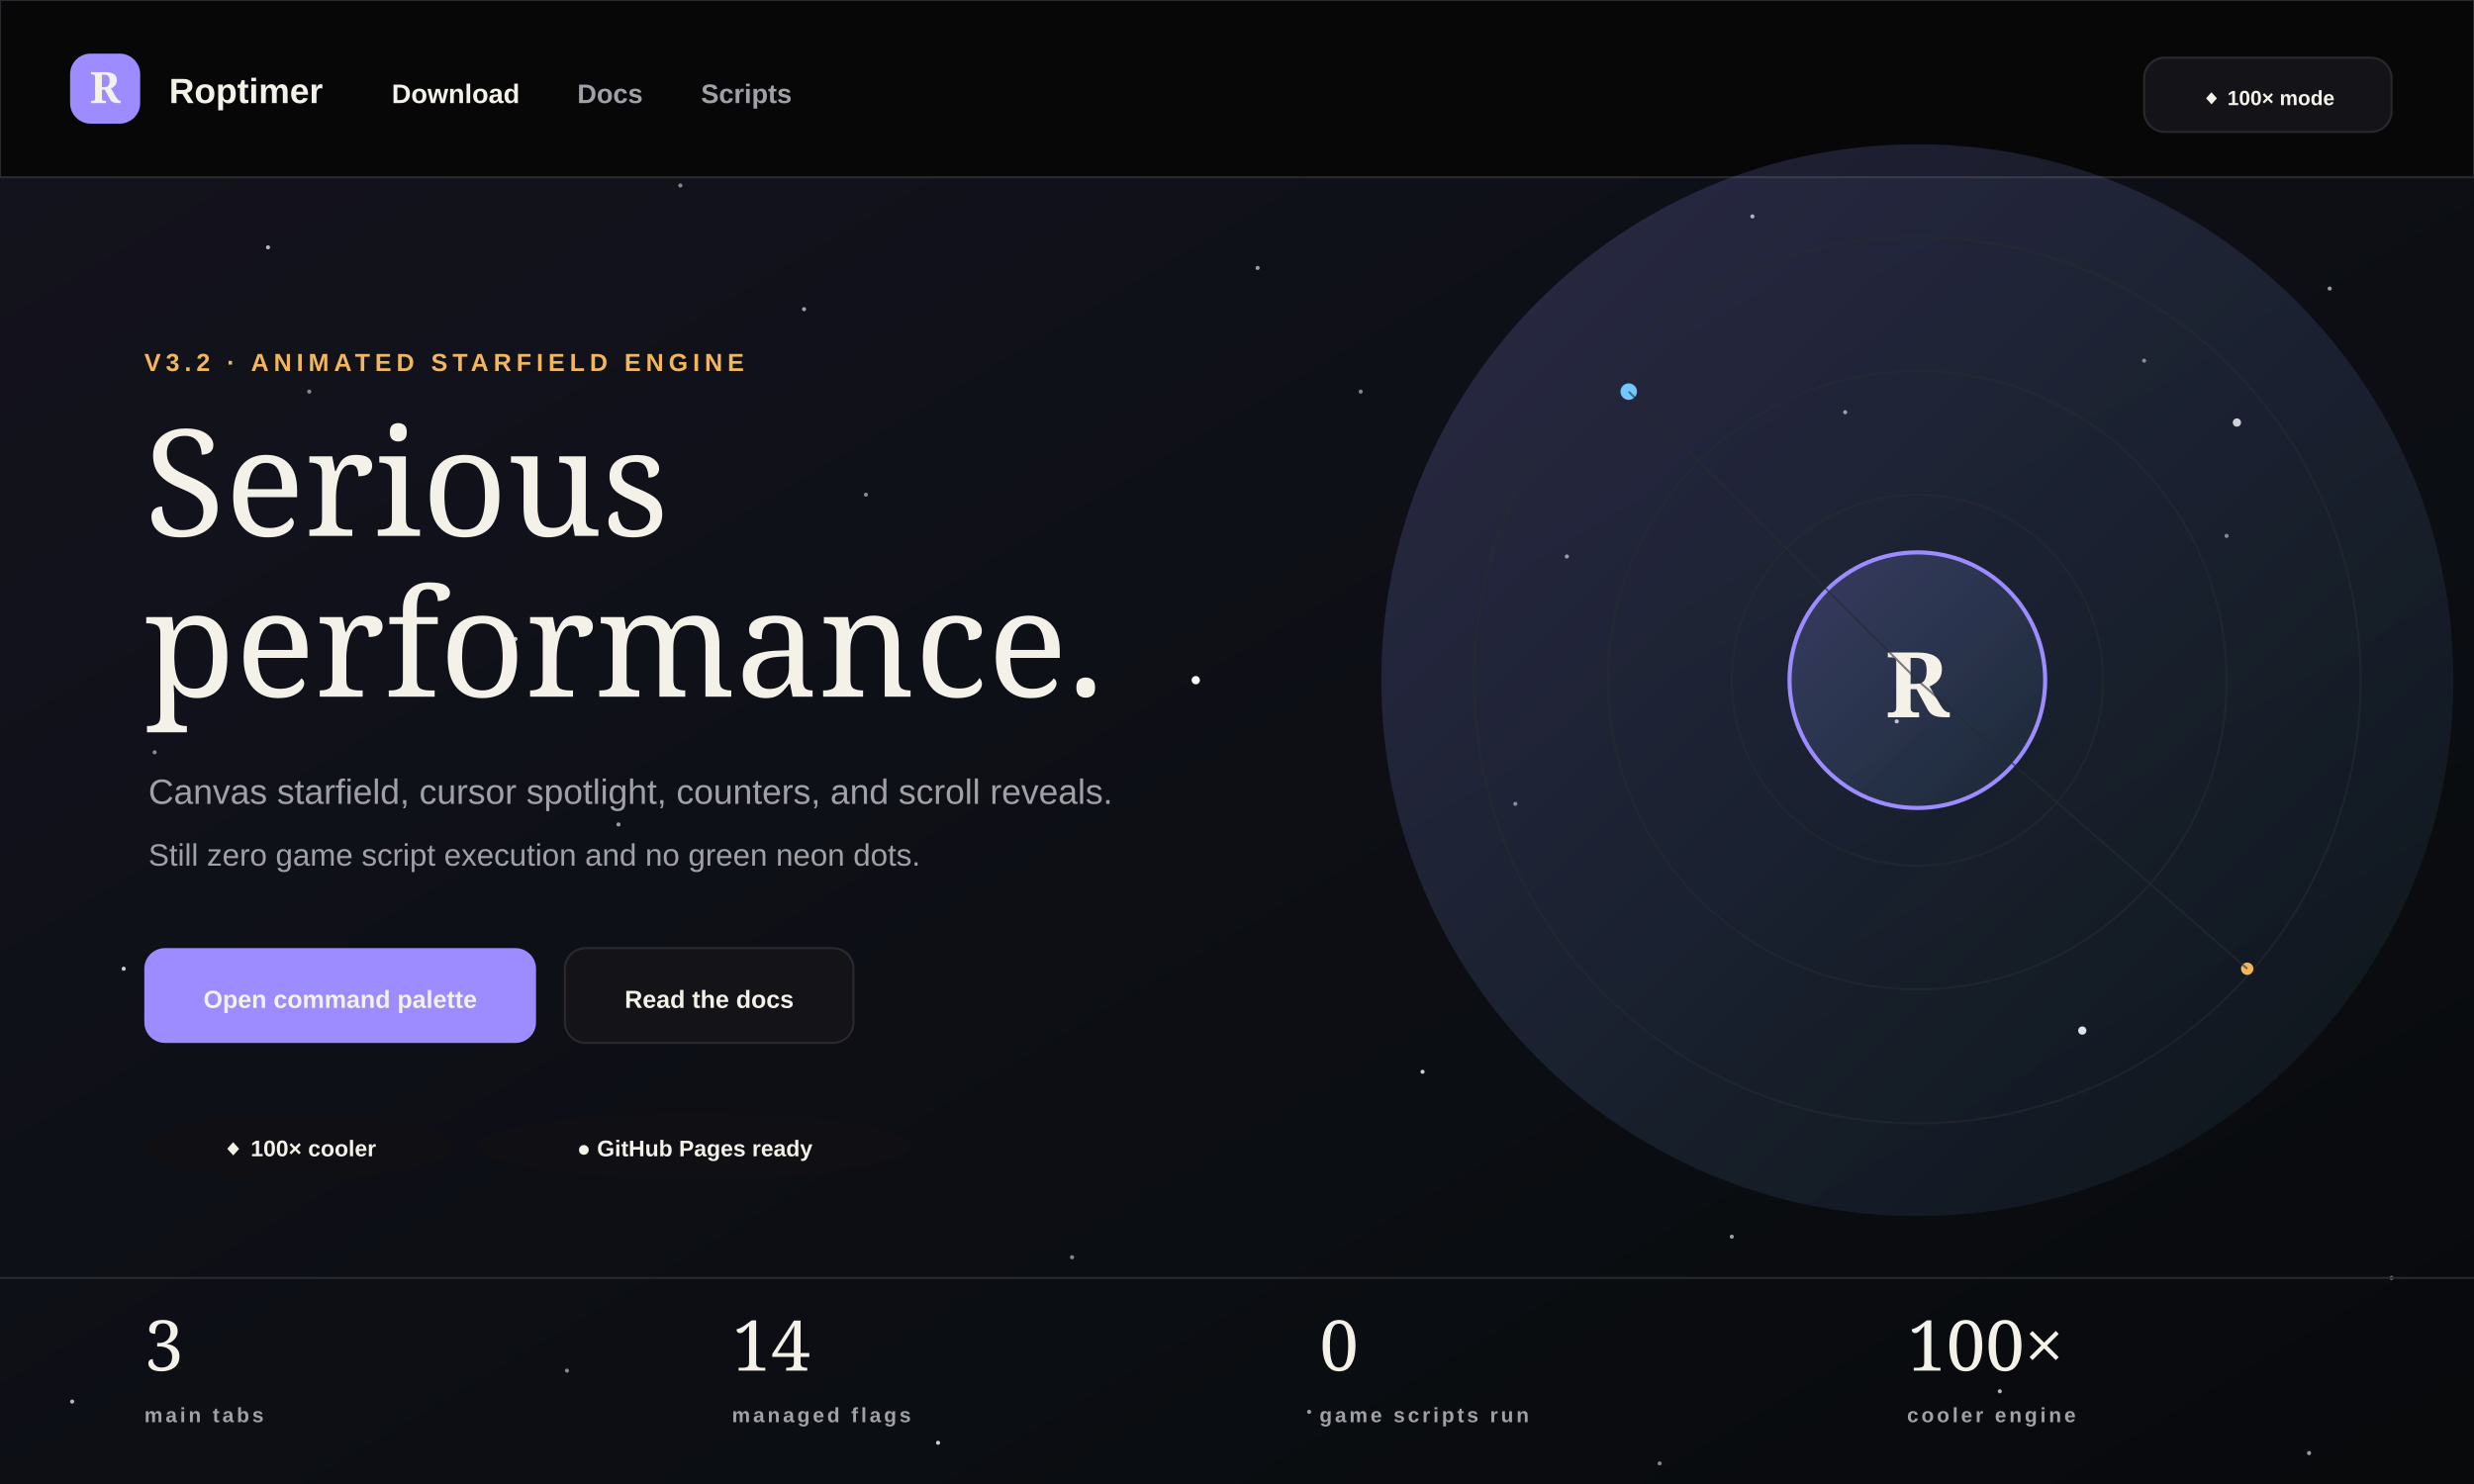
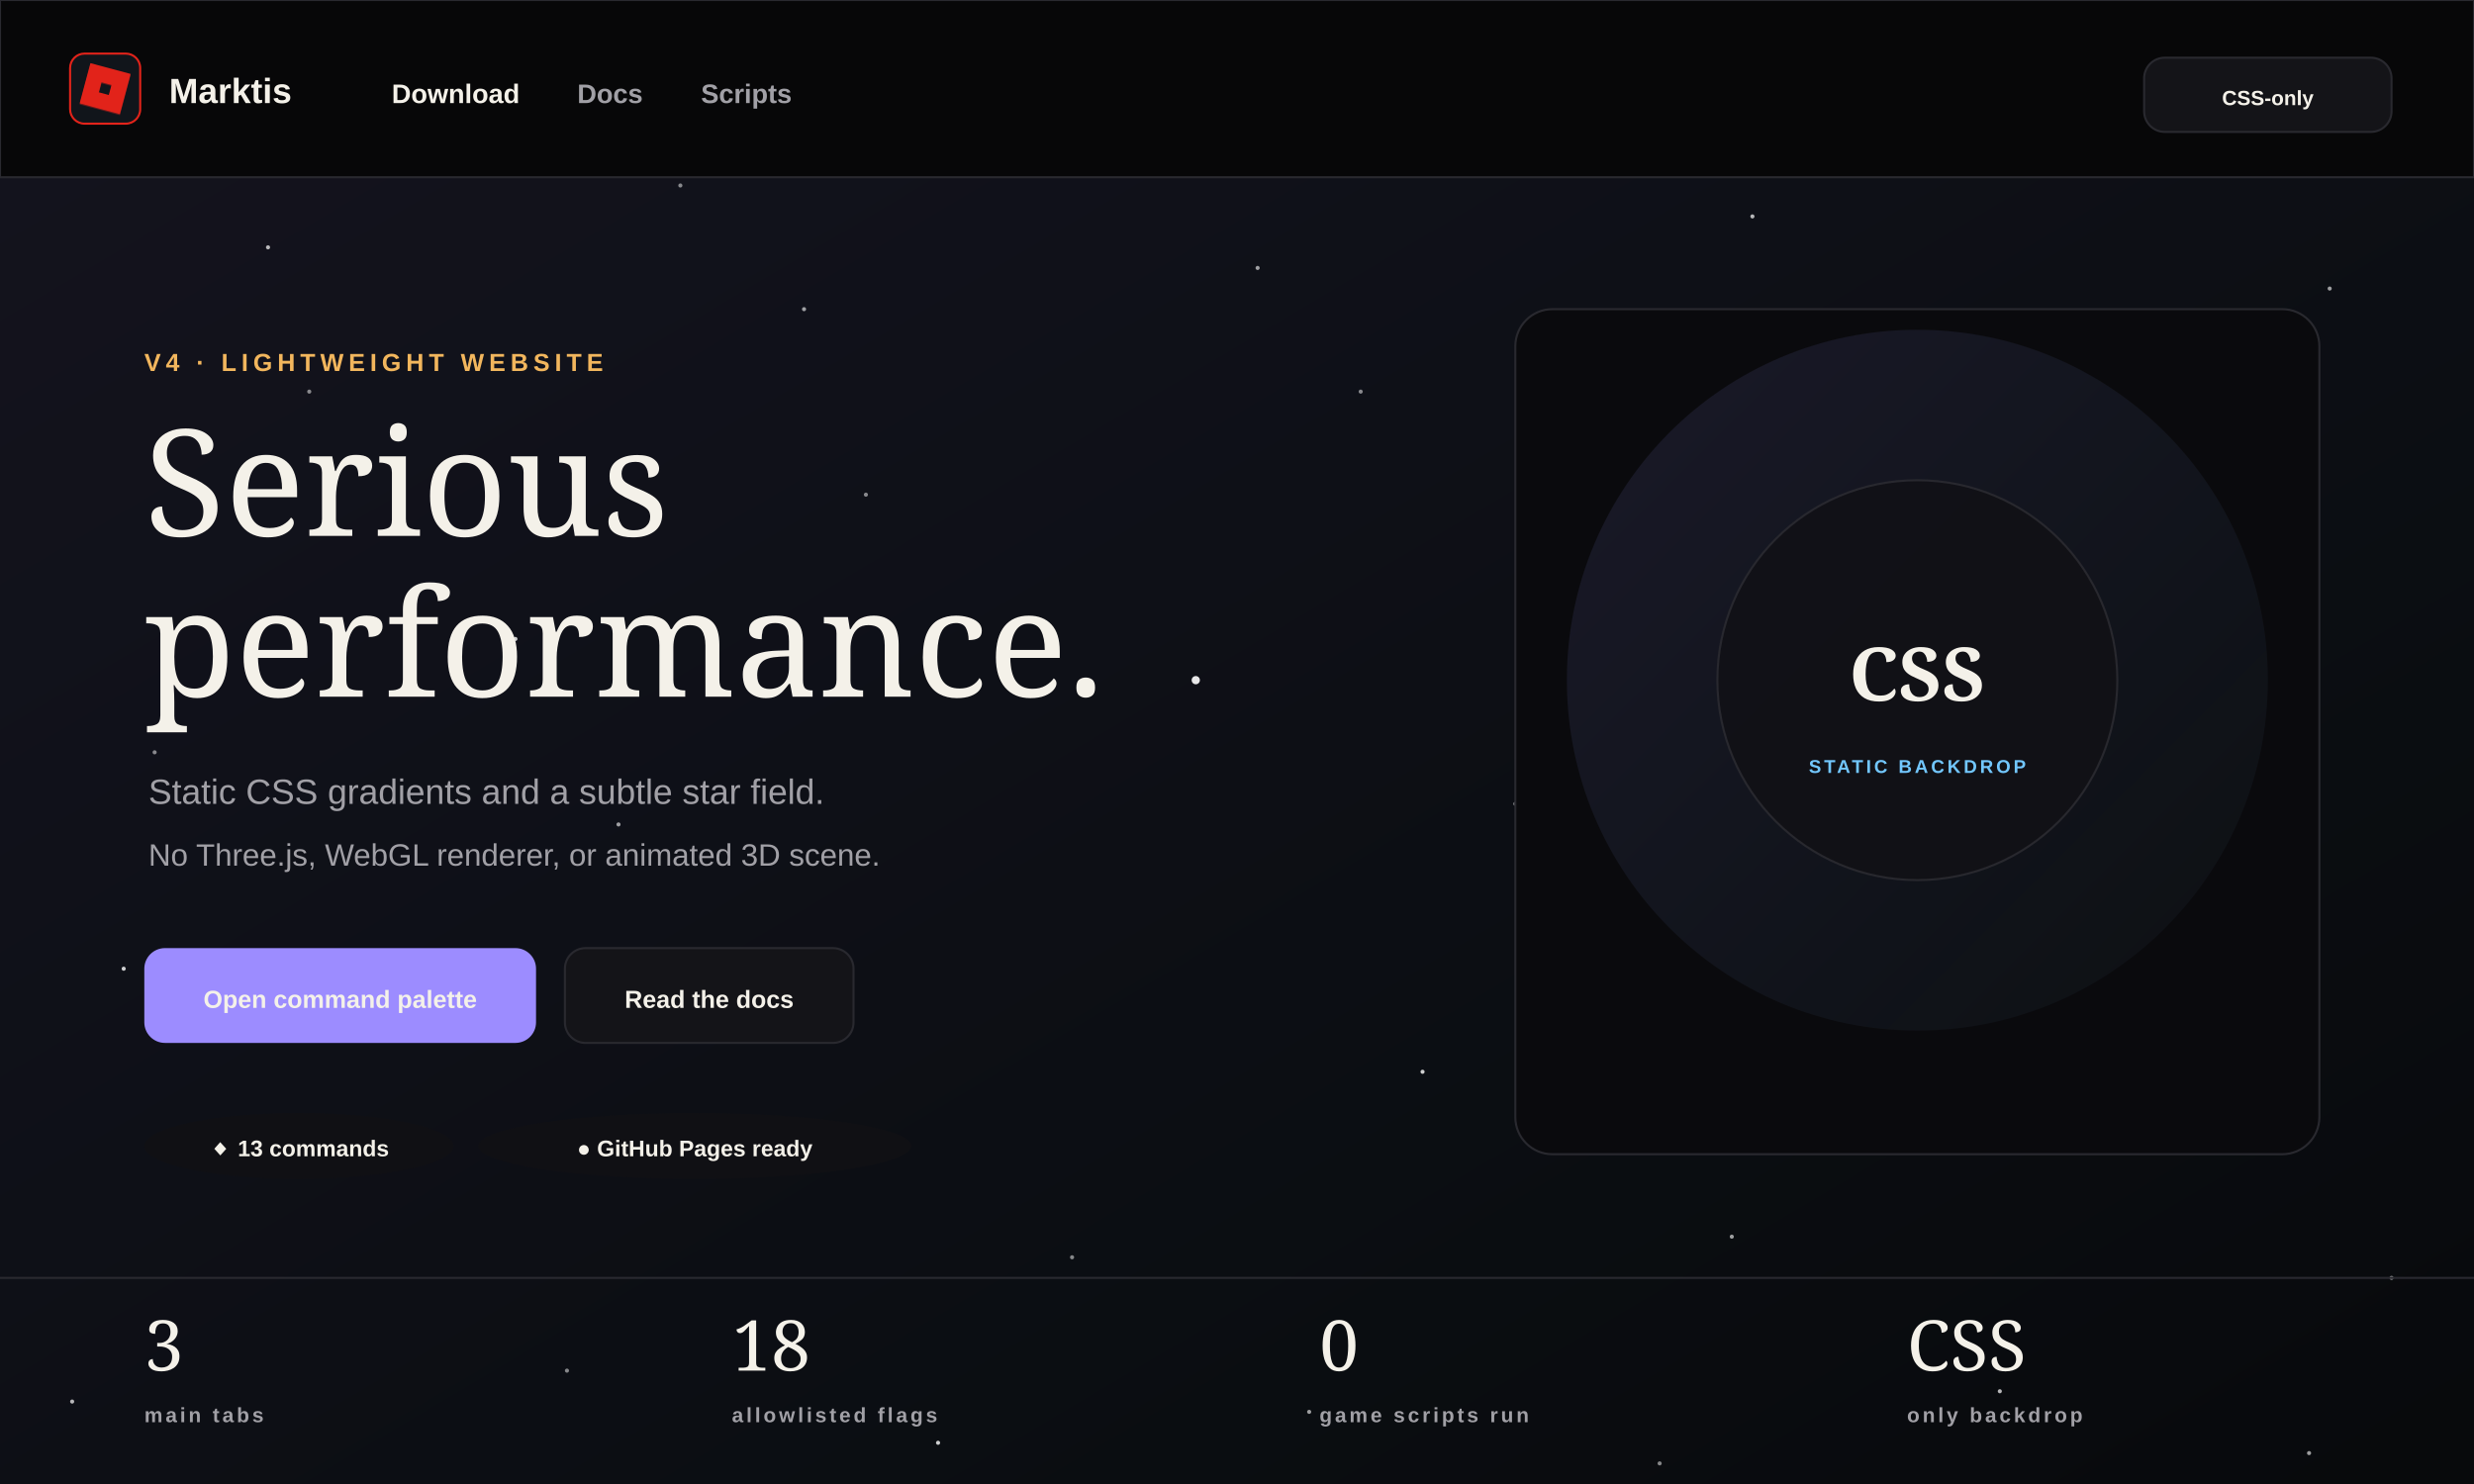
- <svg xmlns="http://www.w3.org/2000/svg" width="1200" height="720" viewBox="0 0 1200 720" role="img" aria-label="Roptimer 100x starfield website screenshot">
+ <svg xmlns="http://www.w3.org/2000/svg" width="1200" height="720" viewBox="0 0 1200 720" role="img" aria-label="Marktis Optimizer lightweight CSS-only website screenshot">
  <defs>
    <linearGradient id="grad" x1="0" y1="0" x2="1" y2="1">
      <stop offset="0" stop-color="#9c8cff" stop-opacity=".22" />
      <stop offset="1" stop-color="#72c7ff" stop-opacity=".05" />
    </linearGradient>
    <linearGradient id="progress" x1="0" y1="0" x2="1" y2="0">
      <stop offset="0" stop-color="#9c8cff" />
      <stop offset="1" stop-color="#72c7ff" />
    </linearGradient>
    <filter id="softGlow" x="-50%" y="-50%" width="200%" height="200%">
      <feGaussianBlur stdDeviation="18" result="blur" />
      <feMerge>
        <feMergeNode in="blur" />
        <feMergeNode in="SourceGraphic" />
      </feMerge>
    </filter>
  </defs>
  <rect x="0" y="0" width="1200" height="720" rx="0" fill="#050506" opacity="1" />
  <rect x="0" y="0" width="1200" height="720" rx="0" fill="url(#grad)" opacity="0.45" />
  <circle cx="45" cy="60" r="2" fill="#ffffff" opacity="1.0" />
  <circle cx="130" cy="120" r="1" fill="#ffffff" opacity="0.7" />
  <circle cx="210" cy="44" r="1" fill="#ffffff" opacity="0.8" />
  <circle cx="330" cy="90" r="1" fill="#ffffff" opacity="0.5" />
  <circle cx="470" cy="55" r="2" fill="#ffffff" opacity="0.9" />
  <circle cx="610" cy="130" r="1" fill="#ffffff" opacity="0.6" />
  <circle cx="720" cy="45" r="2" fill="#ffffff" opacity="1.0" />
  <circle cx="850" cy="105" r="1" fill="#ffffff" opacity="0.7" />
  <circle cx="990" cy="60" r="1" fill="#ffffff" opacity="0.8" />
  <circle cx="1130" cy="140" r="1" fill="#ffffff" opacity="0.6" />
  <circle cx="75" cy="250" r="1" fill="#ffffff" opacity="0.6" />
  <circle cx="250" cy="310" r="1" fill="#ffffff" opacity="0.8" />
  <circle cx="420" cy="240" r="1" fill="#ffffff" opacity="0.5" />
-   <circle cx="580" cy="330" r="2" fill="#ffffff" opacity="9" />
+   <circle cx="580" cy="330" r="2" fill="#ffffff" opacity="0.9" />
  <circle cx="760" cy="270" r="1" fill="#ffffff" opacity="0.6" />
  <circle cx="920" cy="350" r="1" fill="#ffffff" opacity="0.8" />
  <circle cx="1080" cy="260" r="1" fill="#ffffff" opacity="0.5" />
  <circle cx="60" cy="470" r="1" fill="#ffffff" opacity="0.8" />
  <circle cx="190" cy="550" r="1" fill="#ffffff" opacity="0.6" />
  <circle cx="360" cy="490" r="1" fill="#ffffff" opacity="0.7" />
  <circle cx="520" cy="610" r="1" fill="#ffffff" opacity="0.5" />
  <circle cx="690" cy="520" r="1" fill="#ffffff" opacity="0.8" />
  <circle cx="840" cy="600" r="1" fill="#ffffff" opacity="0.6" />
  <circle cx="1010" cy="500" r="2" fill="#ffffff" opacity="0.9" />
  <circle cx="1160" cy="620" r="1" fill="#ffffff" opacity="0.5" />
  <circle cx="35" cy="680" r="1" fill="#ffffff" opacity="0.7" />
  <circle cx="275" cy="665" r="1" fill="#ffffff" opacity="0.5" />
  <circle cx="455" cy="700" r="1" fill="#ffffff" opacity="0.8" />
  <circle cx="635" cy="685" r="1" fill="#ffffff" opacity="0.6" />
  <circle cx="805" cy="710" r="1" fill="#ffffff" opacity="0.5" />
  <circle cx="970" cy="675" r="1" fill="#ffffff" opacity="0.7" />
  <circle cx="1120" cy="705" r="1" fill="#ffffff" opacity="0.6" />
  <circle cx="150" cy="190" r="1" fill="#ffffff" opacity="0.5" />
  <circle cx="390" cy="150" r="1" fill="#ffffff" opacity="0.6" />
  <circle cx="660" cy="190" r="1" fill="#ffffff" opacity="0.5" />
  <circle cx="895" cy="200" r="1" fill="#ffffff" opacity="0.6" />
  <circle cx="1040" cy="175" r="1" fill="#ffffff" opacity="0.5" />
  <circle cx="75" cy="365" r="1" fill="#ffffff" opacity="0.5" />
  <circle cx="300" cy="400" r="1" fill="#ffffff" opacity="0.6" />
  <circle cx="735" cy="390" r="1" fill="#ffffff" opacity="0.5" />
  <rect x="0" y="0" width="1200" height="86" rx="0" fill="#070708" stroke="#29292f" stroke-width="1" opacity="1" />
-   <rect x="34" y="26" width="34" height="34" rx="10" fill="#9c8cff" opacity="1" />
-   <text x="51" y="50" font-size="21" fill="#f4f1e9" font-weight="900" font-family="Georgia, serif" text-anchor="middle" opacity="1">R</text>
-   <text x="82" y="50" font-size="17" fill="#f4f1e9" font-weight="700" font-family="Arial, Helvetica, sans-serif" text-anchor="start" opacity="1">Roptimer</text>
+   <rect x="34" y="26" width="34" height="34" rx="7" fill="#11151b" stroke="#e2231a" stroke-width="1" opacity="1" />
+   <g transform="translate(34 26) scale(0.066406)">
+     <g transform="translate(0 8) rotate(15 256 256)">
+       <path fill="#651b1c" fill-rule="evenodd" d="M104 104h304v304H104z M218 218h76v76h-76z" />
+     </g>
+     <g transform="rotate(15 256 256)">
+       <path fill="#e2231a" fill-rule="evenodd" d="M104 104h304v304H104z M218 218h76v76h-76z" />
+     </g>
+   </g>
+   <text x="82" y="50" font-size="17" fill="#f4f1e9" font-weight="700" font-family="Arial, Helvetica, sans-serif" text-anchor="start" opacity="1">Marktis</text>
  <text x="190" y="50" font-size="13" fill="#f4f1e9" font-weight="700" font-family="Arial, Helvetica, sans-serif" text-anchor="start" opacity="1">Download</text>
  <text x="280" y="50" font-size="13" fill="#a1a0a6" font-weight="700" font-family="Arial, Helvetica, sans-serif" text-anchor="start" opacity="1">Docs</text>
  <text x="340" y="50" font-size="13" fill="#a1a0a6" font-weight="700" font-family="Arial, Helvetica, sans-serif" text-anchor="start" opacity="1">Scripts</text>
  <rect x="1040" y="28" width="120" height="36" rx="10" fill="#141418" stroke="#29292f" stroke-width="1" opacity="1" />
-   <text x="1100" y="51" font-size="10" fill="#f4f1e9" font-weight="700" font-family="Arial, Helvetica, sans-serif" text-anchor="middle" opacity="1">◆ 100× mode</text>
-   <circle cx="930" cy="330" r="260" fill="url(#grad)" opacity="0.9" />
-   <circle cx="930" cy="330" r="90" fill="none" opacity="0.55" stroke="#29292f" stroke-width="1" />
-   <circle cx="930" cy="330" r="150" fill="none" opacity="0.55" stroke="#29292f" stroke-width="1" />
-   <circle cx="930" cy="330" r="215" fill="none" opacity="0.55" stroke="#29292f" stroke-width="1" />
-   <circle cx="930" cy="330" r="62" fill="url(#grad)" opacity="1" stroke="#9c8cff" stroke-width="2" />
-   <text x="930" y="348" font-size="44" fill="#f4f1e9" font-weight="900" font-family="Georgia, serif" text-anchor="middle" opacity="1">R</text>
-   <circle cx="790" cy="190" r="4" fill="#72c7ff" opacity="1" />
-   <circle cx="1090" cy="470" r="3" fill="#f2b65d" opacity="1" />
-   <circle cx="1085" cy="205" r="2" fill="#ffffff" opacity="0.8" />
-   <line x1="790" y1="190" x2="930" y2="330" stroke="#29292f" stroke-width="1" opacity="0.6" />
-   <line x1="930" y1="330" x2="1090" y2="470" stroke="#29292f" stroke-width="1" opacity="0.6" />
-   <text x="70" y="180" font-size="12" fill="#f2b65d" font-weight="800" font-family="Arial, Helvetica, sans-serif" text-anchor="start" opacity="1" letter-spacing="2.4">V3.2 · ANIMATED STARFIELD ENGINE</text>
+   <text x="1100" y="51" font-size="10" fill="#f4f1e9" font-weight="700" font-family="Arial, Helvetica, sans-serif" text-anchor="middle" opacity="1">CSS-only</text>
+   <rect x="735" y="150" width="390" height="410" rx="18" fill="#0a0a0d" stroke="#29292f" stroke-width="1" opacity="1" />
+   <circle cx="930" cy="330" r="170" fill="url(#grad)" opacity="0.5" />
+   <circle cx="930" cy="330" r="97" fill="#111116" opacity="0.95" stroke="#29292f" stroke-width="1" />
+   <text x="930" y="340" font-size="36" fill="#f4f1e9" font-weight="800" font-family="Georgia, serif" text-anchor="middle" opacity="1">CSS</text>
+   <text x="930" y="375" font-size="9" fill="#72c7ff" font-weight="800" font-family="Arial, Helvetica, sans-serif" text-anchor="middle" opacity="1" letter-spacing="1.4">STATIC BACKDROP</text>
+   <text x="70" y="180" font-size="12" fill="#f2b65d" font-weight="800" font-family="Arial, Helvetica, sans-serif" text-anchor="start" opacity="1" letter-spacing="2.4">V4 · LIGHTWEIGHT WEBSITE</text>
  <text x="70" y="260" font-size="72" fill="#f4f1e9" font-weight="400" font-family="Georgia, serif" text-anchor="start" opacity="1">Serious</text>
  <text x="70" y="338" font-size="72" fill="#f4f1e9" font-weight="400" font-family="Georgia, serif" text-anchor="start" opacity="1">performance.</text>
-   <text x="72" y="390" font-size="17" fill="#a1a0a6" font-weight="400" font-family="Arial, Helvetica, sans-serif" text-anchor="start" opacity="1">Canvas starfield, cursor spotlight, counters, and scroll reveals.</text>
-   <text x="72" y="420" font-size="15" fill="#a1a0a6" font-weight="400" font-family="Arial, Helvetica, sans-serif" text-anchor="start" opacity="1">Still zero game script execution and no green neon dots.</text>
+   <text x="72" y="390" font-size="17" fill="#a1a0a6" font-weight="400" font-family="Arial, Helvetica, sans-serif" text-anchor="start" opacity="1">Static CSS gradients and a subtle star field.</text>
+   <text x="72" y="420" font-size="15" fill="#a1a0a6" font-weight="400" font-family="Arial, Helvetica, sans-serif" text-anchor="start" opacity="1">No Three.js, WebGL renderer, or animated 3D scene.</text>
  <rect x="70" y="460" width="190" height="46" rx="10" fill="#9c8cff" opacity="1" />
  <text x="165" y="489" font-size="12" fill="#f4f1e9" font-weight="800" font-family="Arial, Helvetica, sans-serif" text-anchor="middle" opacity="1">Open command palette</text>
  <rect x="274" y="460" width="140" height="46" rx="10" fill="#141418" stroke="#29292f" stroke-width="1" opacity="1" />
  <text x="344" y="489" font-size="12" fill="#f4f1e9" font-weight="700" font-family="Arial, Helvetica, sans-serif" text-anchor="middle" opacity="1">Read the docs</text>
  <rect x="70" y="540" width="150" height="32" rx="999" fill="#101014" opacity="1" />
-   <text x="145" y="561" font-size="11" fill="#f4f1e9" font-weight="800" font-family="Arial, Helvetica, sans-serif" text-anchor="middle" opacity="1">◆ 100× cooler</text>
+   <text x="145" y="561" font-size="11" fill="#f4f1e9" font-weight="800" font-family="Arial, Helvetica, sans-serif" text-anchor="middle" opacity="1">◆ 13 commands</text>
  <rect x="232" y="540" width="210" height="32" rx="999" fill="#101014" opacity="1" />
  <text x="337" y="561" font-size="11" fill="#f4f1e9" font-weight="800" font-family="Arial, Helvetica, sans-serif" text-anchor="middle" opacity="1">● GitHub Pages ready</text>
  <line x1="0" y1="620" x2="1200" y2="620" stroke="#29292f" stroke-width="1" opacity="1" />
  <text x="70" y="665" font-size="34" fill="#f4f1e9" font-weight="400" font-family="Georgia, serif" text-anchor="start" opacity="1">3</text>
  <text x="70" y="690" font-size="10" fill="#a1a0a6" font-weight="800" font-family="Arial, Helvetica, sans-serif" text-anchor="start" opacity="1" letter-spacing="1.4">main tabs</text>
-   <text x="355" y="665" font-size="34" fill="#f4f1e9" font-weight="400" font-family="Georgia, serif" text-anchor="start" opacity="1">14</text>
-   <text x="355" y="690" font-size="10" fill="#a1a0a6" font-weight="800" font-family="Arial, Helvetica, sans-serif" text-anchor="start" opacity="1" letter-spacing="1.4">managed flags</text>
+   <text x="355" y="665" font-size="34" fill="#f4f1e9" font-weight="400" font-family="Georgia, serif" text-anchor="start" opacity="1">18</text>
+   <text x="355" y="690" font-size="10" fill="#a1a0a6" font-weight="800" font-family="Arial, Helvetica, sans-serif" text-anchor="start" opacity="1" letter-spacing="1.4">allowlisted flags</text>
  <text x="640" y="665" font-size="34" fill="#f4f1e9" font-weight="400" font-family="Georgia, serif" text-anchor="start" opacity="1">0</text>
  <text x="640" y="690" font-size="10" fill="#a1a0a6" font-weight="800" font-family="Arial, Helvetica, sans-serif" text-anchor="start" opacity="1" letter-spacing="1.4">game scripts run</text>
-   <text x="925" y="665" font-size="34" fill="#f4f1e9" font-weight="400" font-family="Georgia, serif" text-anchor="start" opacity="1">100×</text>
-   <text x="925" y="690" font-size="10" fill="#a1a0a6" font-weight="800" font-family="Arial, Helvetica, sans-serif" text-anchor="start" opacity="1" letter-spacing="1.4">cooler engine</text>
+   <text x="925" y="665" font-size="34" fill="#f4f1e9" font-weight="400" font-family="Georgia, serif" text-anchor="start" opacity="1">CSS</text>
+   <text x="925" y="690" font-size="10" fill="#a1a0a6" font-weight="800" font-family="Arial, Helvetica, sans-serif" text-anchor="start" opacity="1" letter-spacing="1.4">only backdrop</text>
</svg>
